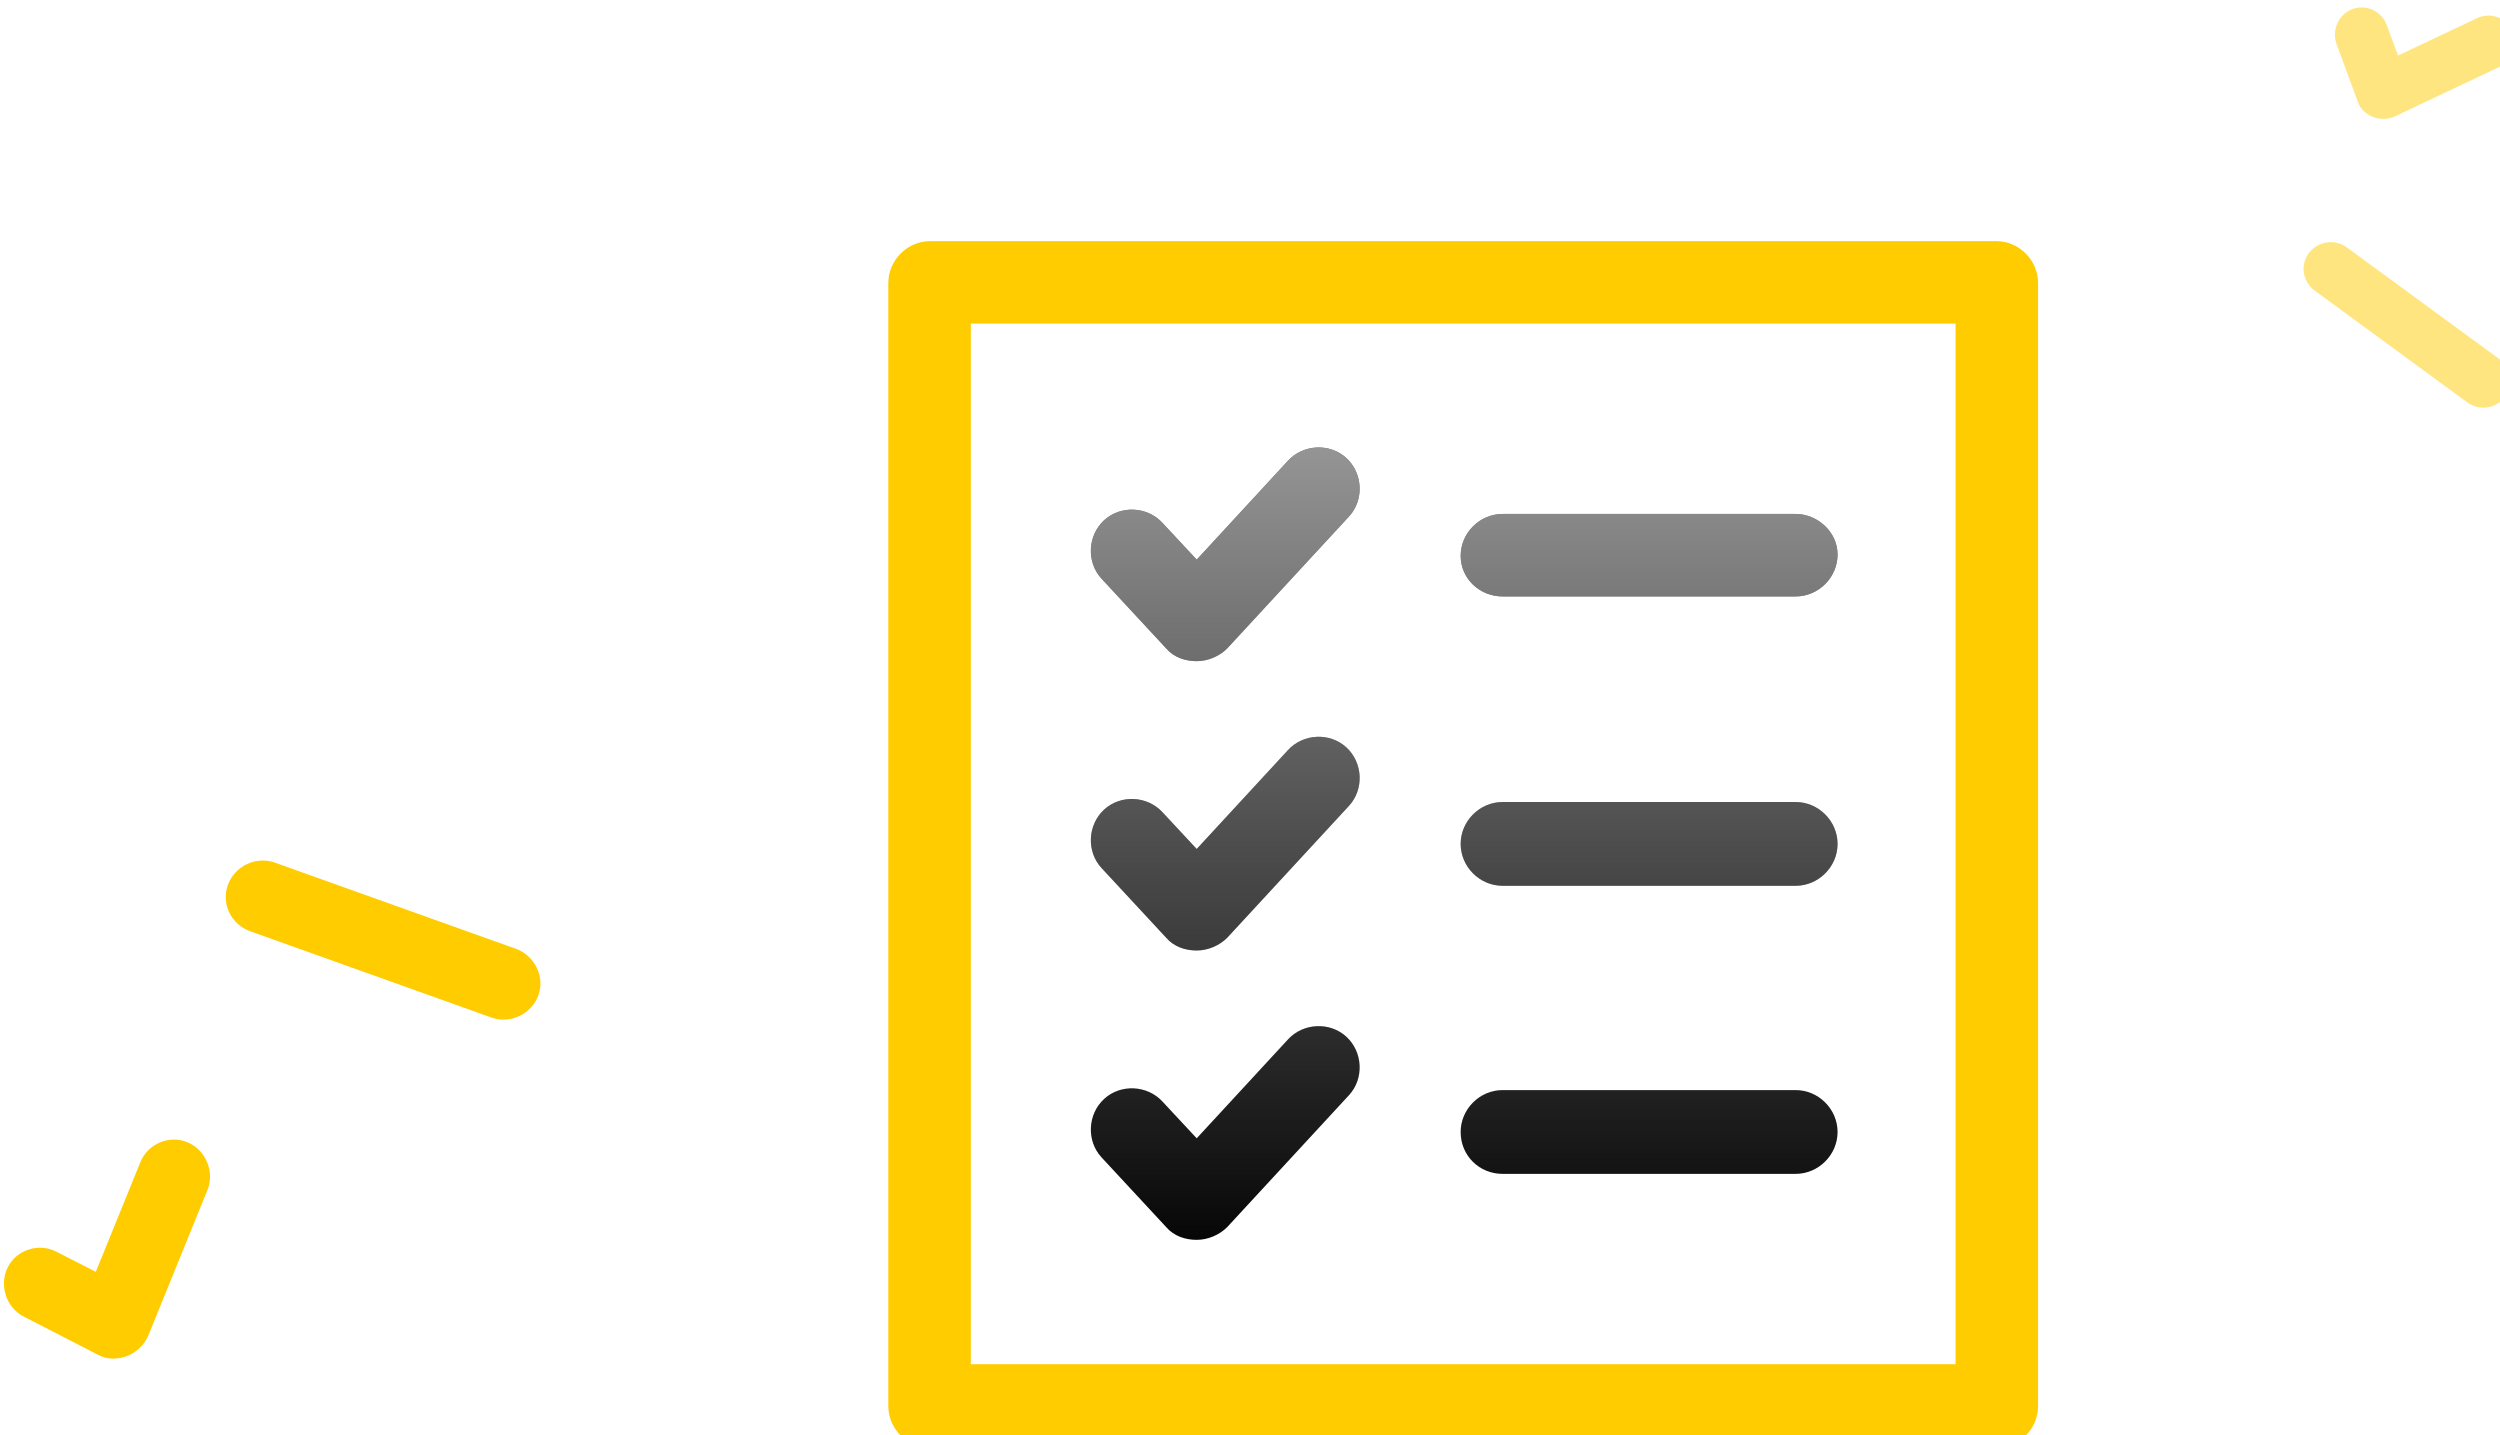
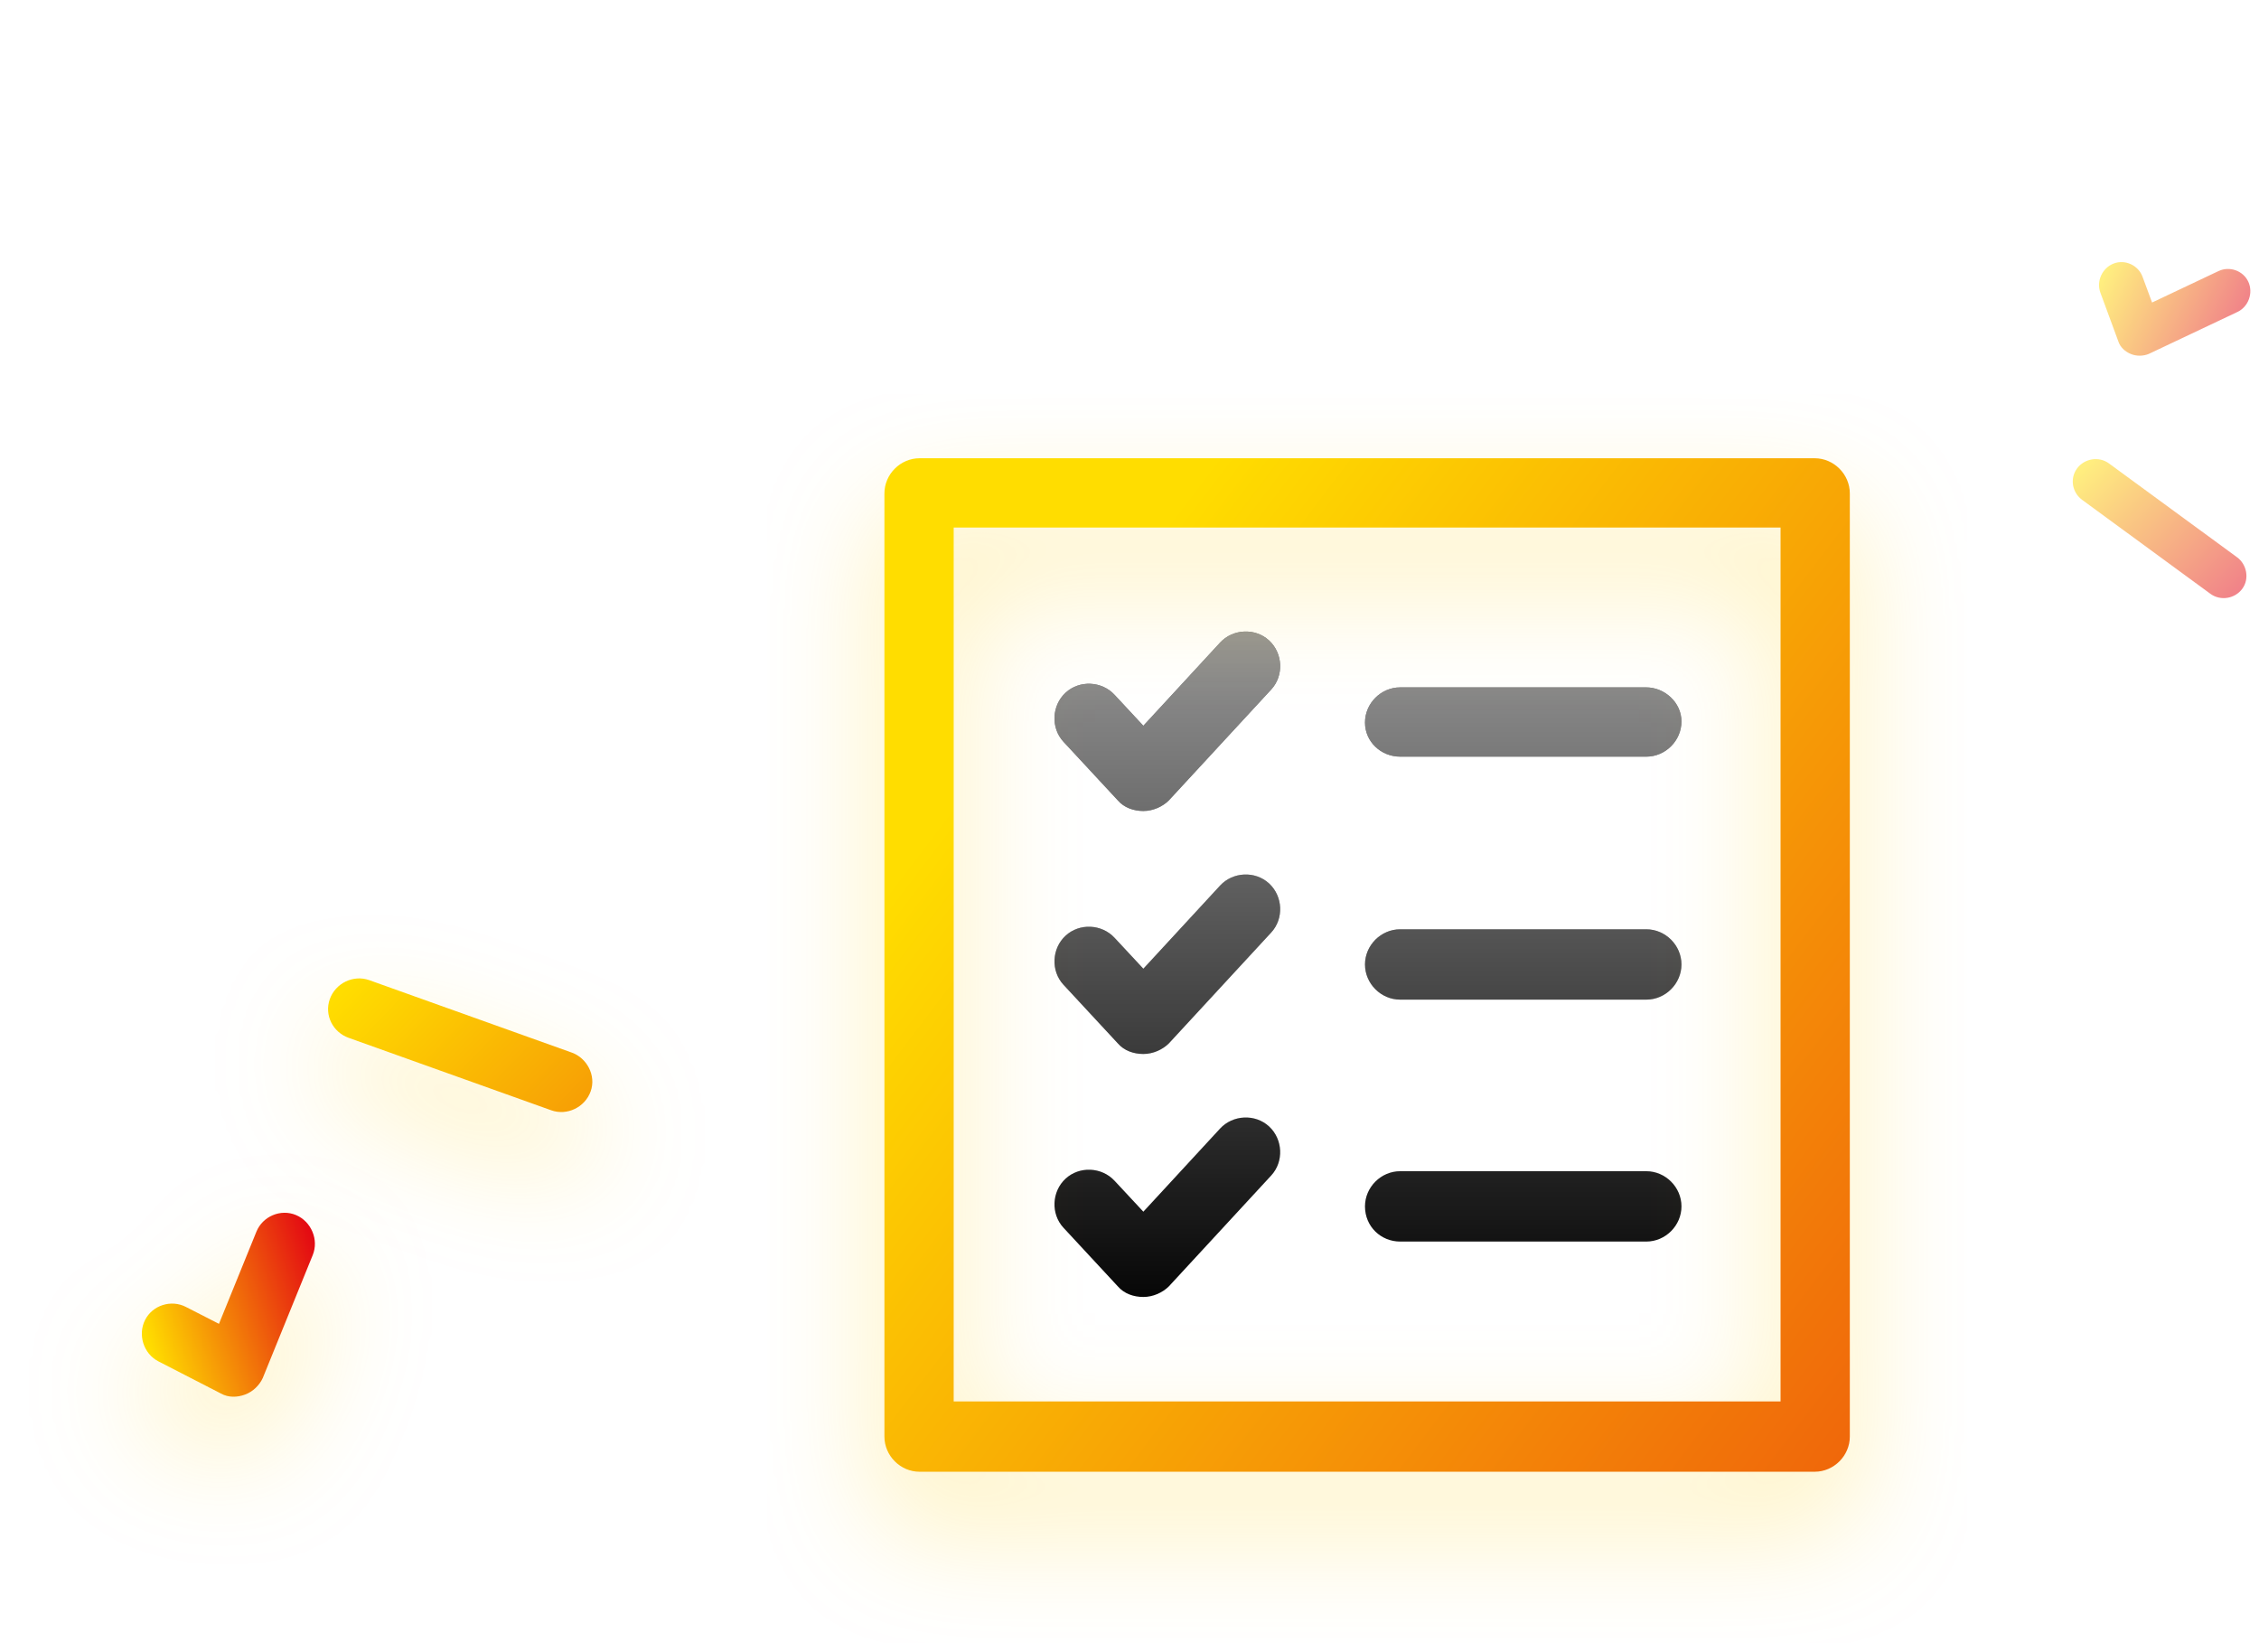
- <svg xmlns="http://www.w3.org/2000/svg" version="1.1" width="197" height="113" viewBox="0 0 197 113" xml:space="preserve">
+ <svg xmlns="http://www.w3.org/2000/svg" width="212" height="155" viewBox="0 0 212 155" fill="none">
+   <path d="M131.4 71H154.5C156.3 71 157.8 69.5 157.8 67.7C157.8 65.9 156.2 64.5 154.5 64.5H131.4C129.6 64.5 128.1 66 128.1 67.8C128.1 69.6 129.6 71 131.4 71Z" fill="#060606" />
+   <path d="M131.4 71H154.5C156.3 71 157.8 69.5 157.8 67.7C157.8 65.9 156.2 64.5 154.5 64.5H131.4C129.6 64.5 128.1 66 128.1 67.8C128.1 69.6 129.6 71 131.4 71Z" fill="url(#paint0_linear)" />
+   <path d="M104.9 75.1C105.5 75.8 106.4 76.1 107.3 76.1C108.2 76.1 109.1 75.7 109.7 75.1L119.3 64.7C120.5 63.4 120.4 61.3 119.1 60.1C117.8 58.9 115.7 59 114.5 60.3L107.3 68.1L104.6 65.2C103.4 63.9 101.3 63.8 100 65C98.7 66.2 98.6 68.3 99.8 69.6L104.9 75.1Z" fill="#060606" />
+   <path d="M104.9 75.1C105.5 75.8 106.4 76.1 107.3 76.1C108.2 76.1 109.1 75.7 109.7 75.1L119.3 64.7C120.5 63.4 120.4 61.3 119.1 60.1C117.8 58.9 115.7 59 114.5 60.3L107.3 68.1L104.6 65.2C103.4 63.9 101.3 63.8 100 65C98.7 66.2 98.6 68.3 99.8 69.6L104.9 75.1Z" fill="url(#paint1_linear)" />
+   <path d="M131.4 93.8H154.5C156.3 93.8 157.8 92.3 157.8 90.5C157.8 88.7 156.3 87.2 154.5 87.2H131.4C129.6 87.2 128.1 88.7 128.1 90.5C128.1 92.3 129.6 93.8 131.4 93.8Z" fill="#060606" />
+   <path d="M131.4 93.8H154.5C156.3 93.8 157.8 92.3 157.8 90.5C157.8 88.7 156.3 87.2 154.5 87.2H131.4C129.6 87.2 128.1 88.7 128.1 90.5C128.1 92.3 129.6 93.8 131.4 93.8Z" fill="url(#paint2_linear)" />
+   <path d="M104.9 97.9C105.5 98.6 106.4 98.9 107.3 98.9C108.2 98.9 109.1 98.5 109.7 97.9L119.3 87.5C120.5 86.2 120.4 84.1 119.1 82.9C117.8 81.7 115.7 81.8 114.5 83.1L107.3 90.9L104.6 88C103.4 86.7 101.3 86.6 100 87.8C98.7 89 98.6 91.1 99.8 92.4L104.9 97.9Z" fill="#060606" />
+   <path d="M104.9 97.9C105.5 98.6 106.4 98.9 107.3 98.9C108.2 98.9 109.1 98.5 109.7 97.9L119.3 87.5C120.5 86.2 120.4 84.1 119.1 82.9C117.8 81.7 115.7 81.8 114.5 83.1L107.3 90.9L104.6 88C103.4 86.7 101.3 86.6 100 87.8C98.7 89 98.6 91.1 99.8 92.4L104.9 97.9Z" fill="url(#paint3_linear)" />
+   <path d="M131.4 116.5H154.5C156.3 116.5 157.8 115 157.8 113.2C157.8 111.4 156.3 109.9 154.5 109.9H131.4C129.6 109.9 128.1 111.4 128.1 113.2C128.1 115.1 129.6 116.5 131.4 116.5Z" fill="#060606" />
+   <path d="M131.4 116.5H154.5C156.3 116.5 157.8 115 157.8 113.2C157.8 111.4 156.3 109.9 154.5 109.9H131.4C129.6 109.9 128.1 111.4 128.1 113.2C128.1 115.1 129.6 116.5 131.4 116.5Z" fill="url(#paint4_linear)" />
+   <path d="M104.9 120.7C105.5 121.4 106.4 121.7 107.3 121.7C108.2 121.7 109.1 121.3 109.7 120.7L119.3 110.3C120.5 109 120.4 106.9 119.1 105.7C117.8 104.5 115.7 104.6 114.5 105.9L107.3 113.7L104.6 110.8C103.4 109.5 101.3 109.4 100 110.6C98.7 111.8 98.6 113.9 99.8 115.2L104.9 120.7Z" fill="#060606" />
+   <path d="M104.9 120.7C105.5 121.4 106.4 121.7 107.3 121.7C108.2 121.7 109.1 121.3 109.7 120.7L119.3 110.3C120.5 109 120.4 106.9 119.1 105.7C117.8 104.5 115.7 104.6 114.5 105.9L107.3 113.7L104.6 110.8C103.4 109.5 101.3 109.4 100 110.6C98.7 111.8 98.6 113.9 99.8 115.2L104.9 120.7Z" fill="url(#paint5_linear)" />
+   <g filter="url(#filter0_d)">
+     <path d="M170.3 43H86.3C84.5 43 83 44.5 83 46.3V134.8C83 136.6 84.5 138.1 86.3 138.1H170.3C172.1 138.1 173.6 136.6 173.6 134.8V46.3C173.6 44.5 172.1 43 170.3 43ZM167.1 131.5H89.5V49.5H167.1V131.5Z" fill="url(#paint6_linear)" />
+   </g>
+   <path opacity="0.5" d="M198.797 32.029C198.982 32.599 199.445 33.001 199.983 33.221C200.521 33.442 201.158 33.42 201.665 33.205L209.978 29.271C211.017 28.779 211.478 27.486 210.999 26.442C210.519 25.398 209.239 24.945 208.2 25.436L201.965 28.386L201.071 25.972C200.676 24.893 199.446 24.318 198.371 24.724C197.297 25.131 196.717 26.376 197.112 27.456L198.797 32.029Z" fill="url(#paint7_linear)" />
+   <path opacity="0.5" d="M195.406 46.907L207.442 55.722C208.38 56.409 209.74 56.191 210.435 55.242C211.13 54.293 210.836 52.945 209.951 52.297L197.915 43.482C196.977 42.795 195.616 43.014 194.922 43.962C194.227 44.911 194.468 46.221 195.406 46.907Z" fill="url(#paint8_linear)" />
+   <g filter="url(#filter1_d)">
+     <path d="M20.724 130.756C21.431 131.155 22.261 131.131 22.999 130.858C23.737 130.586 24.353 129.981 24.661 129.302L29.349 117.768C29.935 116.326 29.21 114.614 27.776 114.013C26.342 113.411 24.65 114.13 24.064 115.572L20.549 124.222L17.446 122.635C16.064 121.92 14.311 122.473 13.612 123.862C12.914 125.251 13.475 127.023 14.857 127.738L20.724 130.756Z" fill="url(#paint9_linear)" />
+   </g>
+   <g filter="url(#filter2_d)">
+     <path d="M32.717 97.383L51.733 104.184C53.214 104.714 54.896 103.907 55.432 102.408C55.968 100.91 55.068 99.273 53.668 98.772L34.652 91.972C33.17 91.442 31.489 92.249 30.953 93.748C30.417 95.246 31.235 96.853 32.717 97.383Z" fill="url(#paint10_linear)" />
+   </g>
  <defs>
- </defs>
-   <g transform="matrix(1 0 0 1 93 64)">
-     <g style="">
-       <g transform="matrix(1 0 0 1 36.95 -20.25)">
-         <path style="stroke: none; stroke-width: 1; stroke-dasharray: none; stroke-linecap: butt; stroke-dashoffset: 0; stroke-linejoin: miter; stroke-miterlimit: 4; fill: rgb(6,6,6); fill-rule: nonzero; opacity: 1;" transform=" translate(-142.95, -46.75)" d="M 131.4 50 H 154.5 C 156.3 50 157.8 48.5 157.8 46.7 C 157.8 44.9 156.2 43.5 154.5 43.5 H 131.4 C 129.6 43.5 128.1 45 128.1 46.8 C 128.1 48.6 129.6 50 131.4 50 Z" stroke-linecap="round" />
-       </g>
-       <g transform="matrix(1 0 0 1 36.95 -20.25)">
-         <linearGradient id="SVGID_11" gradientUnits="userSpaceOnUse" gradientTransform="matrix(1 0 0 1 0 0)" x1="128.379" y1="-9" x2="128.379" y2="101">
-           <stop offset="0%" style="stop-color:rgb(255,255,255);stop-opacity: 1" />
-           <stop offset="100%" style="stop-color:rgb(255,255,255);stop-opacity: 0" />
-         </linearGradient>
-         <path style="stroke: none; stroke-width: 1; stroke-dasharray: none; stroke-linecap: butt; stroke-dashoffset: 0; stroke-linejoin: miter; stroke-miterlimit: 4; fill: url(#SVGID_11); fill-rule: nonzero; opacity: 1;" transform=" translate(-142.95, -46.75)" d="M 131.4 50 H 154.5 C 156.3 50 157.8 48.5 157.8 46.7 C 157.8 44.9 156.2 43.5 154.5 43.5 H 131.4 C 129.6 43.5 128.1 45 128.1 46.8 C 128.1 48.6 129.6 50 131.4 50 Z" stroke-linecap="round" />
-       </g>
-       <g transform="matrix(1 0 0 1 3.55 -20.32)">
-         <path style="stroke: none; stroke-width: 1; stroke-dasharray: none; stroke-linecap: butt; stroke-dashoffset: 0; stroke-linejoin: miter; stroke-miterlimit: 4; fill: rgb(6,6,6); fill-rule: nonzero; opacity: 1;" transform=" translate(-109.55, -46.68)" d="M 104.9 54.1 C 105.5 54.8 106.4 55.1 107.3 55.1 C 108.2 55.1 109.1 54.7 109.7 54.1 L 119.3 43.7 C 120.5 42.4 120.4 40.3 119.1 39.1 C 117.8 37.9 115.7 38 114.5 39.3 L 107.3 47.1 L 104.6 44.2 C 103.4 42.9 101.3 42.8 100 44 C 98.7 45.2 98.6 47.3 99.8 48.6 L 104.9 54.1 Z" stroke-linecap="round" />
-       </g>
-       <g transform="matrix(1 0 0 1 3.55 -20.32)">
-         <linearGradient id="SVGID_12" gradientUnits="userSpaceOnUse" gradientTransform="matrix(1 0 0 1 0 0)" x1="128.379" y1="-9" x2="128.379" y2="101">
-           <stop offset="0%" style="stop-color:rgb(255,255,255);stop-opacity: 1" />
-           <stop offset="100%" style="stop-color:rgb(255,255,255);stop-opacity: 0" />
-         </linearGradient>
-         <path style="stroke: none; stroke-width: 1; stroke-dasharray: none; stroke-linecap: butt; stroke-dashoffset: 0; stroke-linejoin: miter; stroke-miterlimit: 4; fill: url(#SVGID_12); fill-rule: nonzero; opacity: 1;" transform=" translate(-109.55, -46.68)" d="M 104.9 54.1 C 105.5 54.8 106.4 55.1 107.3 55.1 C 108.2 55.1 109.1 54.7 109.7 54.1 L 119.3 43.7 C 120.5 42.4 120.4 40.3 119.1 39.1 C 117.8 37.9 115.7 38 114.5 39.3 L 107.3 47.1 L 104.6 44.2 C 103.4 42.9 101.3 42.8 100 44 C 98.7 45.2 98.6 47.3 99.8 48.6 L 104.9 54.1 Z" stroke-linecap="round" />
-       </g>
-       <g transform="matrix(1 0 0 1 36.95 2.5)">
-         <path style="stroke: none; stroke-width: 1; stroke-dasharray: none; stroke-linecap: butt; stroke-dashoffset: 0; stroke-linejoin: miter; stroke-miterlimit: 4; fill: rgb(6,6,6); fill-rule: nonzero; opacity: 1;" transform=" translate(-142.95, -69.5)" d="M 131.4 72.8 H 154.5 C 156.3 72.8 157.8 71.3 157.8 69.5 C 157.8 67.7 156.3 66.2 154.5 66.2 H 131.4 C 129.6 66.2 128.1 67.7 128.1 69.5 C 128.1 71.3 129.6 72.8 131.4 72.8 Z" stroke-linecap="round" />
-       </g>
-       <g transform="matrix(1 0 0 1 36.95 2.5)">
-         <linearGradient id="SVGID_13" gradientUnits="userSpaceOnUse" gradientTransform="matrix(1 0 0 1 0 0)" x1="128.379" y1="-9" x2="128.379" y2="101">
-           <stop offset="0%" style="stop-color:rgb(255,255,255);stop-opacity: 1" />
-           <stop offset="100%" style="stop-color:rgb(255,255,255);stop-opacity: 0" />
-         </linearGradient>
-         <path style="stroke: none; stroke-width: 1; stroke-dasharray: none; stroke-linecap: butt; stroke-dashoffset: 0; stroke-linejoin: miter; stroke-miterlimit: 4; fill: url(#SVGID_13); fill-rule: nonzero; opacity: 1;" transform=" translate(-142.95, -69.5)" d="M 131.4 72.8 H 154.5 C 156.3 72.8 157.8 71.3 157.8 69.5 C 157.8 67.7 156.3 66.2 154.5 66.2 H 131.4 C 129.6 66.2 128.1 67.7 128.1 69.5 C 128.1 71.3 129.6 72.8 131.4 72.8 Z" stroke-linecap="round" />
-       </g>
-       <g transform="matrix(1 0 0 1 3.55 2.48)">
-         <path style="stroke: none; stroke-width: 1; stroke-dasharray: none; stroke-linecap: butt; stroke-dashoffset: 0; stroke-linejoin: miter; stroke-miterlimit: 4; fill: rgb(6,6,6); fill-rule: nonzero; opacity: 1;" transform=" translate(-109.55, -69.48)" d="M 104.9 76.9 C 105.5 77.6 106.4 77.9 107.3 77.9 C 108.2 77.9 109.1 77.5 109.7 76.9 L 119.3 66.5 C 120.5 65.2 120.4 63.1 119.1 61.9 C 117.8 60.7 115.7 60.8 114.5 62.1 L 107.3 69.9 L 104.6 67 C 103.4 65.7 101.3 65.6 100 66.8 C 98.7 68 98.6 70.1 99.8 71.4 L 104.9 76.9 Z" stroke-linecap="round" />
-       </g>
-       <g transform="matrix(1 0 0 1 3.55 2.48)">
-         <linearGradient id="SVGID_14" gradientUnits="userSpaceOnUse" gradientTransform="matrix(1 0 0 1 0 0)" x1="128.379" y1="-9" x2="128.379" y2="101">
-           <stop offset="0%" style="stop-color:rgb(255,255,255);stop-opacity: 1" />
-           <stop offset="100%" style="stop-color:rgb(255,255,255);stop-opacity: 0" />
-         </linearGradient>
-         <path style="stroke: none; stroke-width: 1; stroke-dasharray: none; stroke-linecap: butt; stroke-dashoffset: 0; stroke-linejoin: miter; stroke-miterlimit: 4; fill: url(#SVGID_14); fill-rule: nonzero; opacity: 1;" transform=" translate(-109.55, -69.48)" d="M 104.9 76.9 C 105.5 77.6 106.4 77.9 107.3 77.9 C 108.2 77.9 109.1 77.5 109.7 76.9 L 119.3 66.5 C 120.5 65.2 120.4 63.1 119.1 61.9 C 117.8 60.7 115.7 60.8 114.5 62.1 L 107.3 69.9 L 104.6 67 C 103.4 65.7 101.3 65.6 100 66.8 C 98.7 68 98.6 70.1 99.8 71.4 L 104.9 76.9 Z" stroke-linecap="round" />
-       </g>
-       <g transform="matrix(1 0 0 1 36.95 25.2)">
-         <path style="stroke: none; stroke-width: 1; stroke-dasharray: none; stroke-linecap: butt; stroke-dashoffset: 0; stroke-linejoin: miter; stroke-miterlimit: 4; fill: rgb(6,6,6); fill-rule: nonzero; opacity: 1;" transform=" translate(-142.95, -92.2)" d="M 131.4 95.5 H 154.5 C 156.3 95.5 157.8 94 157.8 92.2 C 157.8 90.4 156.3 88.9 154.5 88.9 H 131.4 C 129.6 88.9 128.1 90.4 128.1 92.2 C 128.1 94.1 129.6 95.5 131.4 95.5 Z" stroke-linecap="round" />
-       </g>
-       <g transform="matrix(1 0 0 1 36.95 25.2)">
-         <linearGradient id="SVGID_15" gradientUnits="userSpaceOnUse" gradientTransform="matrix(1 0 0 1 0 0)" x1="128.379" y1="-9" x2="128.379" y2="101">
-           <stop offset="0%" style="stop-color:rgb(255,255,255);stop-opacity: 1" />
-           <stop offset="100%" style="stop-color:rgb(255,255,255);stop-opacity: 0" />
-         </linearGradient>
-         <path style="stroke: none; stroke-width: 1; stroke-dasharray: none; stroke-linecap: butt; stroke-dashoffset: 0; stroke-linejoin: miter; stroke-miterlimit: 4; fill: url(#SVGID_15); fill-rule: nonzero; opacity: 1;" transform=" translate(-142.95, -92.2)" d="M 131.4 95.5 H 154.5 C 156.3 95.5 157.8 94 157.8 92.2 C 157.8 90.4 156.3 88.9 154.5 88.9 H 131.4 C 129.6 88.9 128.1 90.4 128.1 92.2 C 128.1 94.1 129.6 95.5 131.4 95.5 Z" stroke-linecap="round" />
-       </g>
-       <g transform="matrix(1 0 0 1 3.55 25.28)">
-         <path style="stroke: none; stroke-width: 1; stroke-dasharray: none; stroke-linecap: butt; stroke-dashoffset: 0; stroke-linejoin: miter; stroke-miterlimit: 4; fill: rgb(6,6,6); fill-rule: nonzero; opacity: 1;" transform=" translate(-109.55, -92.28)" d="M 104.9 99.7 C 105.5 100.4 106.4 100.7 107.3 100.7 C 108.2 100.7 109.1 100.3 109.7 99.7 L 119.3 89.3 C 120.5 88 120.4 85.9 119.1 84.7 C 117.8 83.5 115.7 83.6 114.5 84.9 L 107.3 92.7 L 104.6 89.8 C 103.4 88.5 101.3 88.4 100 89.6 C 98.7 90.8 98.6 92.9 99.8 94.2 L 104.9 99.7 Z" stroke-linecap="round" />
-       </g>
-       <g transform="matrix(1 0 0 1 3.55 25.28)">
-         <linearGradient id="SVGID_16" gradientUnits="userSpaceOnUse" gradientTransform="matrix(1 0 0 1 0 0)" x1="128.379" y1="-9" x2="128.379" y2="101">
-           <stop offset="0%" style="stop-color:rgb(255,255,255);stop-opacity: 1" />
-           <stop offset="100%" style="stop-color:rgb(255,255,255);stop-opacity: 0" />
-         </linearGradient>
-         <path style="stroke: none; stroke-width: 1; stroke-dasharray: none; stroke-linecap: butt; stroke-dashoffset: 0; stroke-linejoin: miter; stroke-miterlimit: 4; fill: url(#SVGID_16); fill-rule: nonzero; opacity: 1;" transform=" translate(-109.55, -92.28)" d="M 104.9 99.7 C 105.5 100.4 106.4 100.7 107.3 100.7 C 108.2 100.7 109.1 100.3 109.7 99.7 L 119.3 89.3 C 120.5 88 120.4 85.9 119.1 84.7 C 117.8 83.5 115.7 83.6 114.5 84.9 L 107.3 92.7 L 104.6 89.8 C 103.4 88.5 101.3 88.4 100 89.6 C 98.7 90.8 98.6 92.9 99.8 94.2 L 104.9 99.7 Z" stroke-linecap="round" />
-       </g>
-       <g transform="matrix(1 0 0 1 22.3 2.55)">
-         <path style="stroke: none; stroke-width: 1; stroke-dasharray: none; stroke-linecap: butt; stroke-dashoffset: 0; stroke-linejoin: miter; stroke-miterlimit: 4; fill: rgb(255,204,0); fill-rule: nonzero; opacity: 1;" transform=" translate(-128.3, -69.55)" d="M 170.3 22 H 86.3 C 84.5 22 83 23.5 83 25.3 V 113.8 C 83 115.6 84.5 117.1 86.3 117.1 H 170.3 C 172.1 117.1 173.6 115.6 173.6 113.8 V 25.3 C 173.6 23.5 172.1 22 170.3 22 Z M 167.1 110.5 H 89.5 V 28.5 H 167.1 V 110.5 Z" stroke-linecap="round" />
-       </g>
-       <g transform="matrix(1 0 0 1 98.09 -59.02)">
-         <path style="stroke: none; stroke-width: 1; stroke-dasharray: none; stroke-linecap: butt; stroke-dashoffset: 0; stroke-linejoin: miter; stroke-miterlimit: 4; fill: rgb(255,204,0); fill-rule: nonzero; opacity: 0.5;" transform=" translate(-204.09, -7.99)" d="M 198.797 11.029 C 198.982 11.599 199.445 12.001 199.983 12.221 C 200.521 12.442 201.158 12.42 201.665 12.205 L 209.978 8.271 C 211.017 7.78 211.478 6.486 210.999 5.442 C 210.519 4.399 209.239 3.945 208.2 4.436 L 201.965 7.386 L 201.071 4.972 C 200.676 3.893 199.446 3.318 198.371 3.725 C 197.297 4.131 196.717 5.376 197.112 6.456 L 198.797 11.029 Z" stroke-linecap="round" />
-       </g>
-       <g transform="matrix(1 0 0 1 96.67 -38.4)">
-         <path style="stroke: none; stroke-width: 1; stroke-dasharray: none; stroke-linecap: butt; stroke-dashoffset: 0; stroke-linejoin: miter; stroke-miterlimit: 4; fill: rgb(255,204,0); fill-rule: nonzero; opacity: 0.5;" transform=" translate(-202.67, -28.6)" d="M 195.406 25.907 L 207.442 34.722 C 208.38 35.409 209.74 35.191 210.435 34.242 C 211.13 33.293 210.836 31.945 209.951 31.297 L 197.915 22.482 C 196.977 21.795 195.616 22.014 194.922 22.962 C 194.227 23.911 194.468 25.221 195.406 25.907 Z" stroke-linecap="round" />
-       </g>
-       <g transform="matrix(1 0 0 1 -84.57 34.43)">
-         <path style="stroke: none; stroke-width: 1; stroke-dasharray: none; stroke-linecap: butt; stroke-dashoffset: 0; stroke-linejoin: miter; stroke-miterlimit: 4; fill: rgb(255,204,0); fill-rule: nonzero; opacity: 1;" transform=" translate(-21.43, -101.43)" d="M 20.724 109.756 C 21.431 110.155 22.261 110.131 22.999 109.858 C 23.737 109.586 24.353 108.981 24.661 108.302 L 29.349 96.768 C 29.935 95.326 29.21 93.614 27.776 93.013 C 26.342 92.411 24.65 93.13 24.064 94.572 L 20.549 103.222 L 17.446 101.635 C 16.064 100.92 14.311 101.473 13.612 102.862 C 12.914 104.251 13.475 106.023 14.857 106.738 L 20.724 109.756 Z" stroke-linecap="round" />
-       </g>
-       <g transform="matrix(1 0 0 1 -62.81 10.08)">
-         <path style="stroke: none; stroke-width: 1; stroke-dasharray: none; stroke-linecap: butt; stroke-dashoffset: 0; stroke-linejoin: miter; stroke-miterlimit: 4; fill: rgb(255,204,0); fill-rule: nonzero; opacity: 1;" transform=" translate(-43.19, -77.08)" d="M 32.717 76.383 L 51.733 83.184 C 53.214 83.714 54.896 82.907 55.432 81.408 C 55.968 79.91 55.068 78.273 53.668 77.772 L 34.652 70.972 C 33.17 70.442 31.489 71.249 30.953 72.748 C 30.417 74.246 31.235 75.853 32.717 76.383 Z" stroke-linecap="round" />
-       </g>
-     </g>
-   </g>
+     <filter id="filter0_d" x="72" y="37" width="112.6" height="117.1" filterUnits="userSpaceOnUse" color-interpolation-filters="sRGB">
+       <feFlood flood-opacity="0" result="BackgroundImageFix" />
+       <feColorMatrix in="SourceAlpha" type="matrix" values="0 0 0 0 0 0 0 0 0 0 0 0 0 0 0 0 0 0 127 0" />
+       <feOffset dy="5" />
+       <feGaussianBlur stdDeviation="5.5" />
+       <feColorMatrix type="matrix" values="0 0 0 0 1 0 0 0 0 0.8 0 0 0 0 0 0 0 0 0.3 0" />
+       <feBlend mode="normal" in2="BackgroundImageFix" result="effect1_dropShadow" />
+       <feBlend mode="normal" in="SourceGraphic" in2="effect1_dropShadow" result="shape" />
+     </filter>
+     <filter id="filter1_d" x="0" y="107" width="44.53" height="42.384" filterUnits="userSpaceOnUse" color-interpolation-filters="sRGB">
+       <feFlood flood-opacity="0" result="BackgroundImageFix" />
+       <feColorMatrix in="SourceAlpha" type="matrix" values="0 0 0 0 0 0 0 0 0 0 0 0 0 0 0 0 0 0 127 0" />
+       <feOffset dy="5" />
+       <feGaussianBlur stdDeviation="5.5" />
+       <feColorMatrix type="matrix" values="0 0 0 0 1 0 0 0 0 0.8 0 0 0 0 0 0 0 0 0.3 0" />
+       <feBlend mode="normal" in2="BackgroundImageFix" result="effect1_dropShadow" />
+       <feBlend mode="normal" in="SourceGraphic" in2="effect1_dropShadow" result="shape" />
+     </filter>
+     <filter id="filter2_d" x="19" y="85" width="48.385" height="36.156" filterUnits="userSpaceOnUse" color-interpolation-filters="sRGB">
+       <feFlood flood-opacity="0" result="BackgroundImageFix" />
+       <feColorMatrix in="SourceAlpha" type="matrix" values="0 0 0 0 0 0 0 0 0 0 0 0 0 0 0 0 0 0 127 0" />
+       <feOffset dy="5" />
+       <feGaussianBlur stdDeviation="5.5" />
+       <feColorMatrix type="matrix" values="0 0 0 0 1 0 0 0 0 0.8 0 0 0 0 0 0 0 0 0.3 0" />
+       <feBlend mode="normal" in2="BackgroundImageFix" result="effect1_dropShadow" />
+       <feBlend mode="normal" in="SourceGraphic" in2="effect1_dropShadow" result="shape" />
+     </filter>
+     <linearGradient id="paint0_linear" x1="128.38" y1="12" x2="128.38" y2="122" gradientUnits="userSpaceOnUse">
+       <stop stop-color="white" />
+       <stop offset="1" stop-color="white" stop-opacity="0" />
+     </linearGradient>
+     <linearGradient id="paint1_linear" x1="128.38" y1="12" x2="128.38" y2="122" gradientUnits="userSpaceOnUse">
+       <stop stop-color="white" />
+       <stop offset="1" stop-color="white" stop-opacity="0" />
+     </linearGradient>
+     <linearGradient id="paint2_linear" x1="128.38" y1="12" x2="128.38" y2="122" gradientUnits="userSpaceOnUse">
+       <stop stop-color="white" />
+       <stop offset="1" stop-color="white" stop-opacity="0" />
+     </linearGradient>
+     <linearGradient id="paint3_linear" x1="128.38" y1="12" x2="128.38" y2="122" gradientUnits="userSpaceOnUse">
+       <stop stop-color="white" />
+       <stop offset="1" stop-color="white" stop-opacity="0" />
+     </linearGradient>
+     <linearGradient id="paint4_linear" x1="128.38" y1="12" x2="128.38" y2="122" gradientUnits="userSpaceOnUse">
+       <stop stop-color="white" />
+       <stop offset="1" stop-color="white" stop-opacity="0" />
+     </linearGradient>
+     <linearGradient id="paint5_linear" x1="128.38" y1="12" x2="128.38" y2="122" gradientUnits="userSpaceOnUse">
+       <stop stop-color="white" />
+       <stop offset="1" stop-color="white" stop-opacity="0" />
+     </linearGradient>
+     <linearGradient id="paint6_linear" x1="85.289" y1="80.817" x2="236.493" y2="195.797" gradientUnits="userSpaceOnUse">
+       <stop stop-color="#FFDD00" />
+       <stop offset="1" stop-color="#E30613" />
+     </linearGradient>
+     <linearGradient id="paint7_linear" x1="197.832" y1="25.178" x2="209.96" y2="30.704" gradientUnits="userSpaceOnUse">
+       <stop stop-color="#FFDD00" />
+       <stop offset="1" stop-color="#E30613" />
+     </linearGradient>
+     <linearGradient id="paint8_linear" x1="195.589" y1="43.871" x2="208.87" y2="56.779" gradientUnits="userSpaceOnUse">
+       <stop stop-color="#FFDD00" />
+       <stop offset="1" stop-color="#E30613" />
+     </linearGradient>
+     <linearGradient id="paint9_linear" x1="13.49" y1="124.808" x2="30.642" y2="119.214" gradientUnits="userSpaceOnUse">
+       <stop stop-color="#FFDD00" />
+       <stop offset="1" stop-color="#E30613" />
+     </linearGradient>
+     <linearGradient id="paint10_linear" x1="31.784" y1="93.373" x2="90.651" y2="150.139" gradientUnits="userSpaceOnUse">
+       <stop stop-color="#FFDD00" />
+       <stop offset="1" stop-color="#E30613" />
+     </linearGradient>
+   </defs>
</svg>
